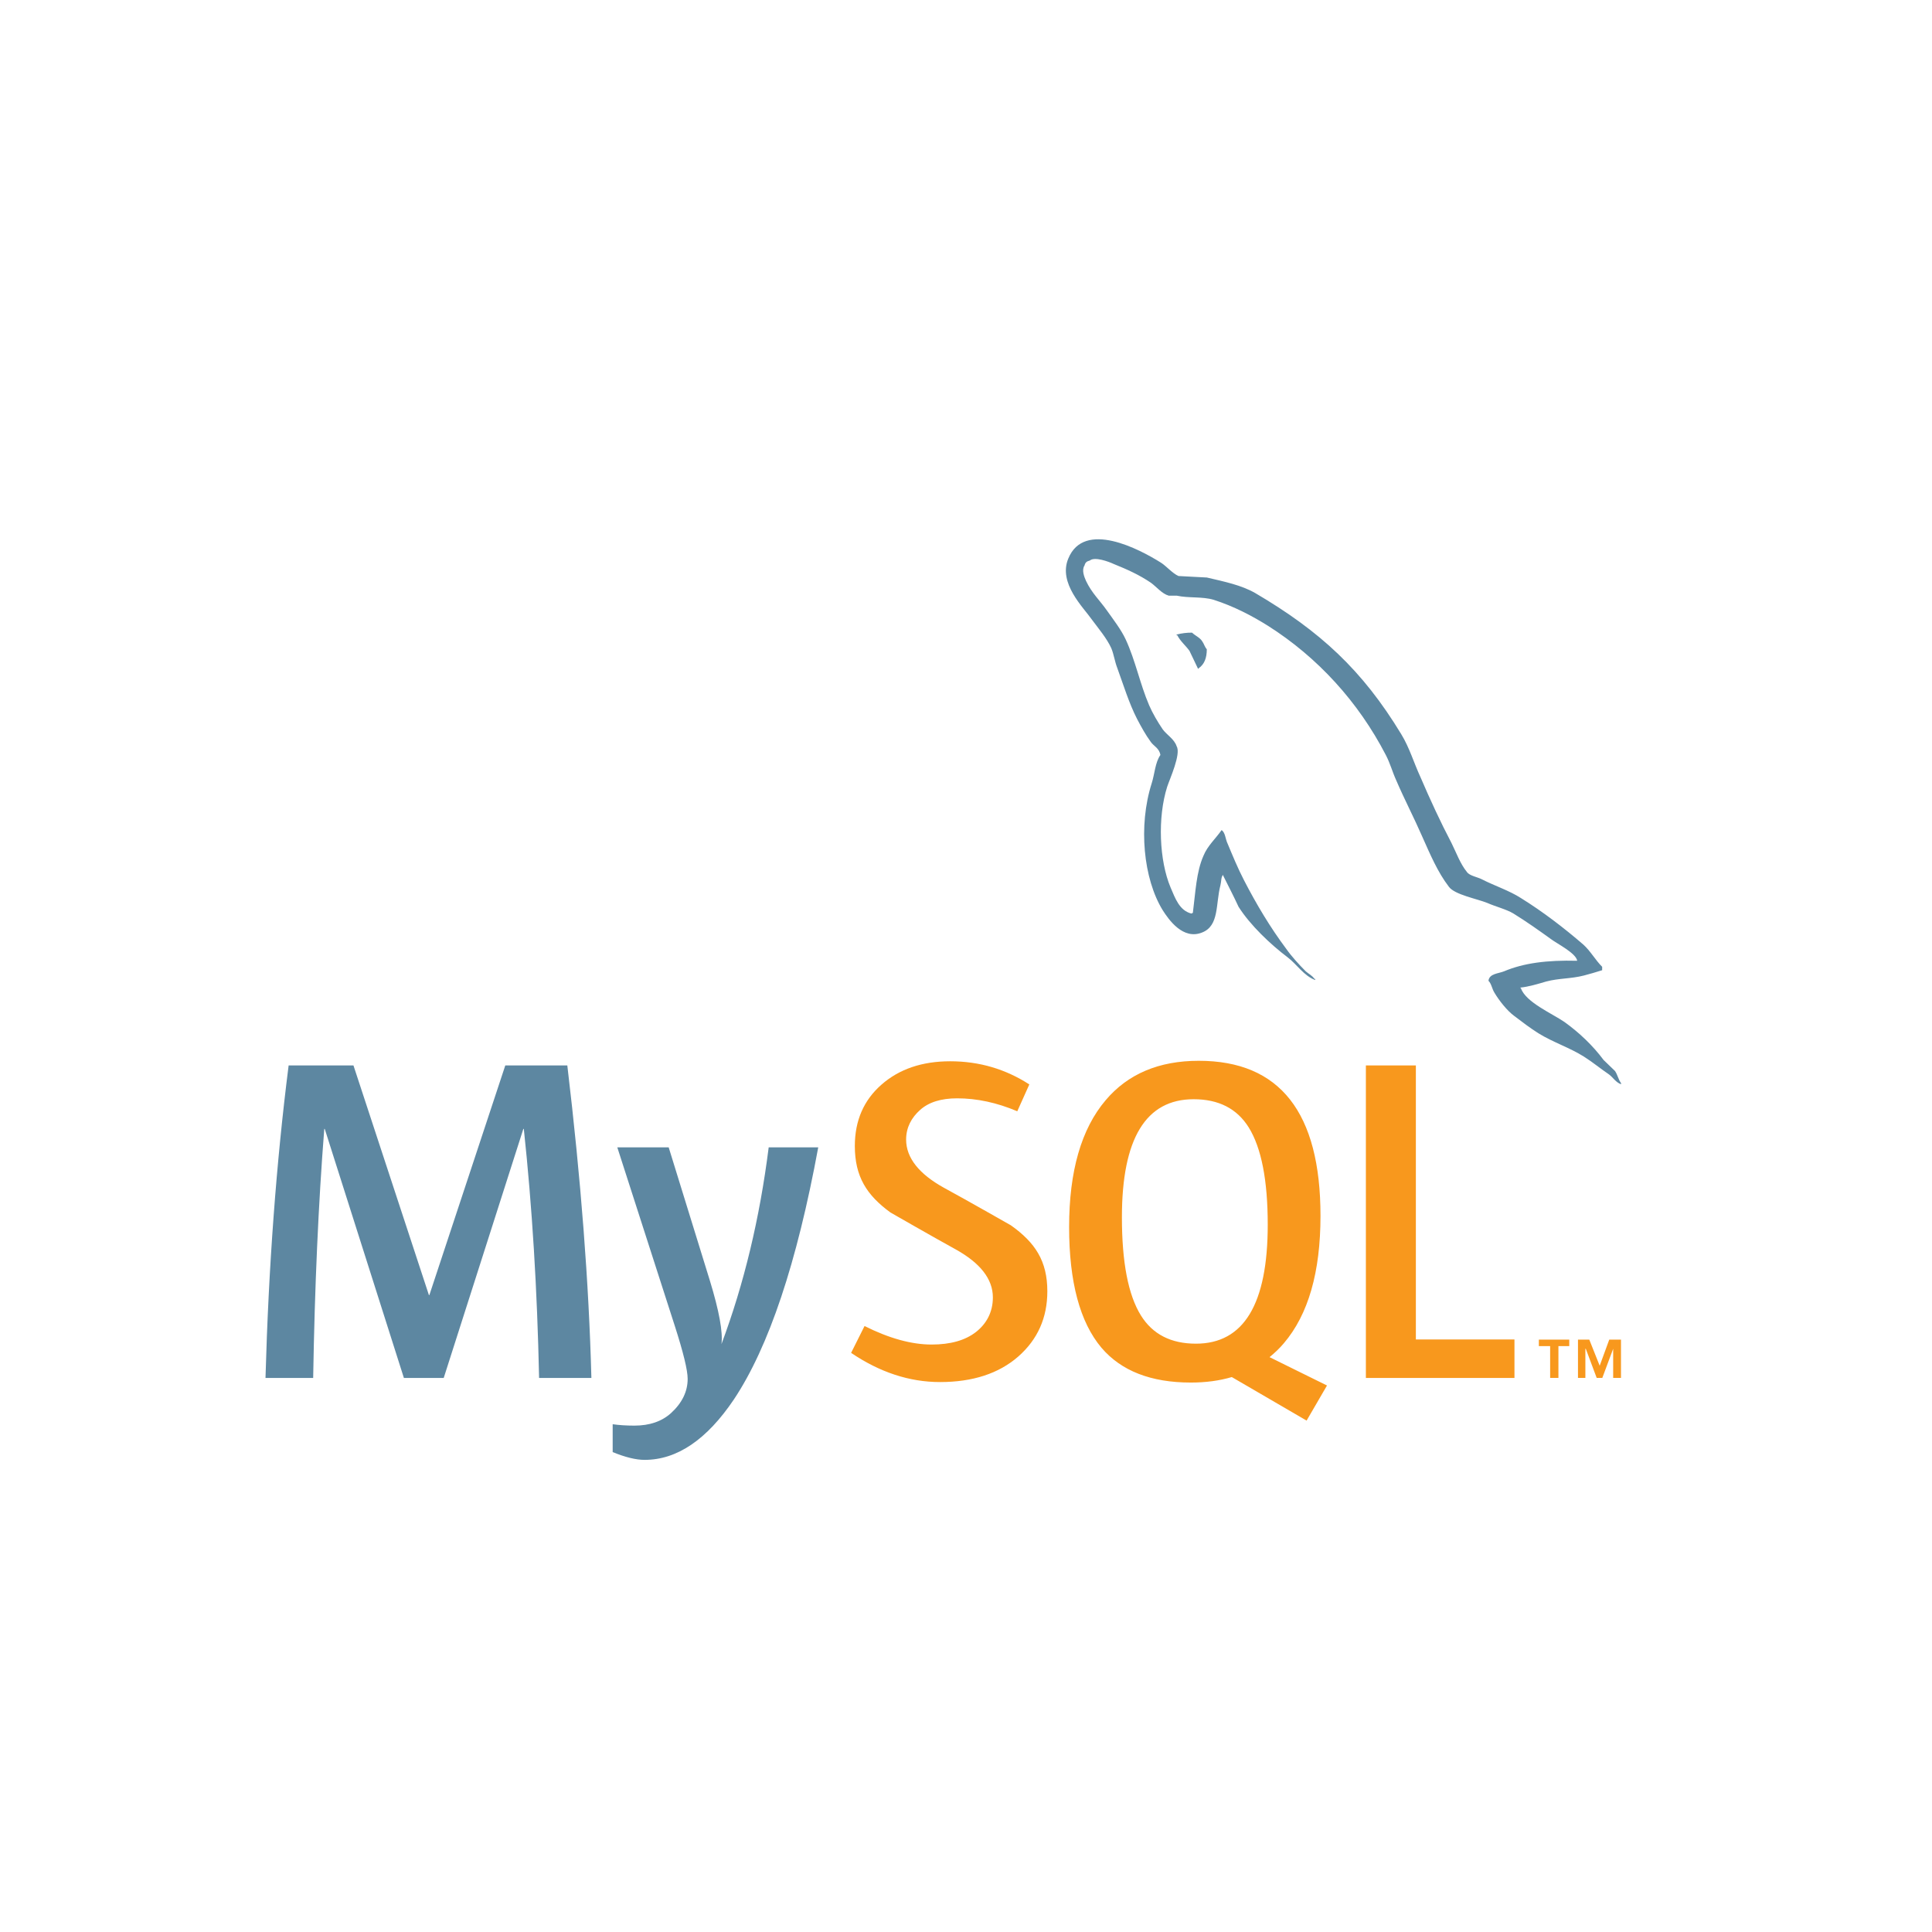
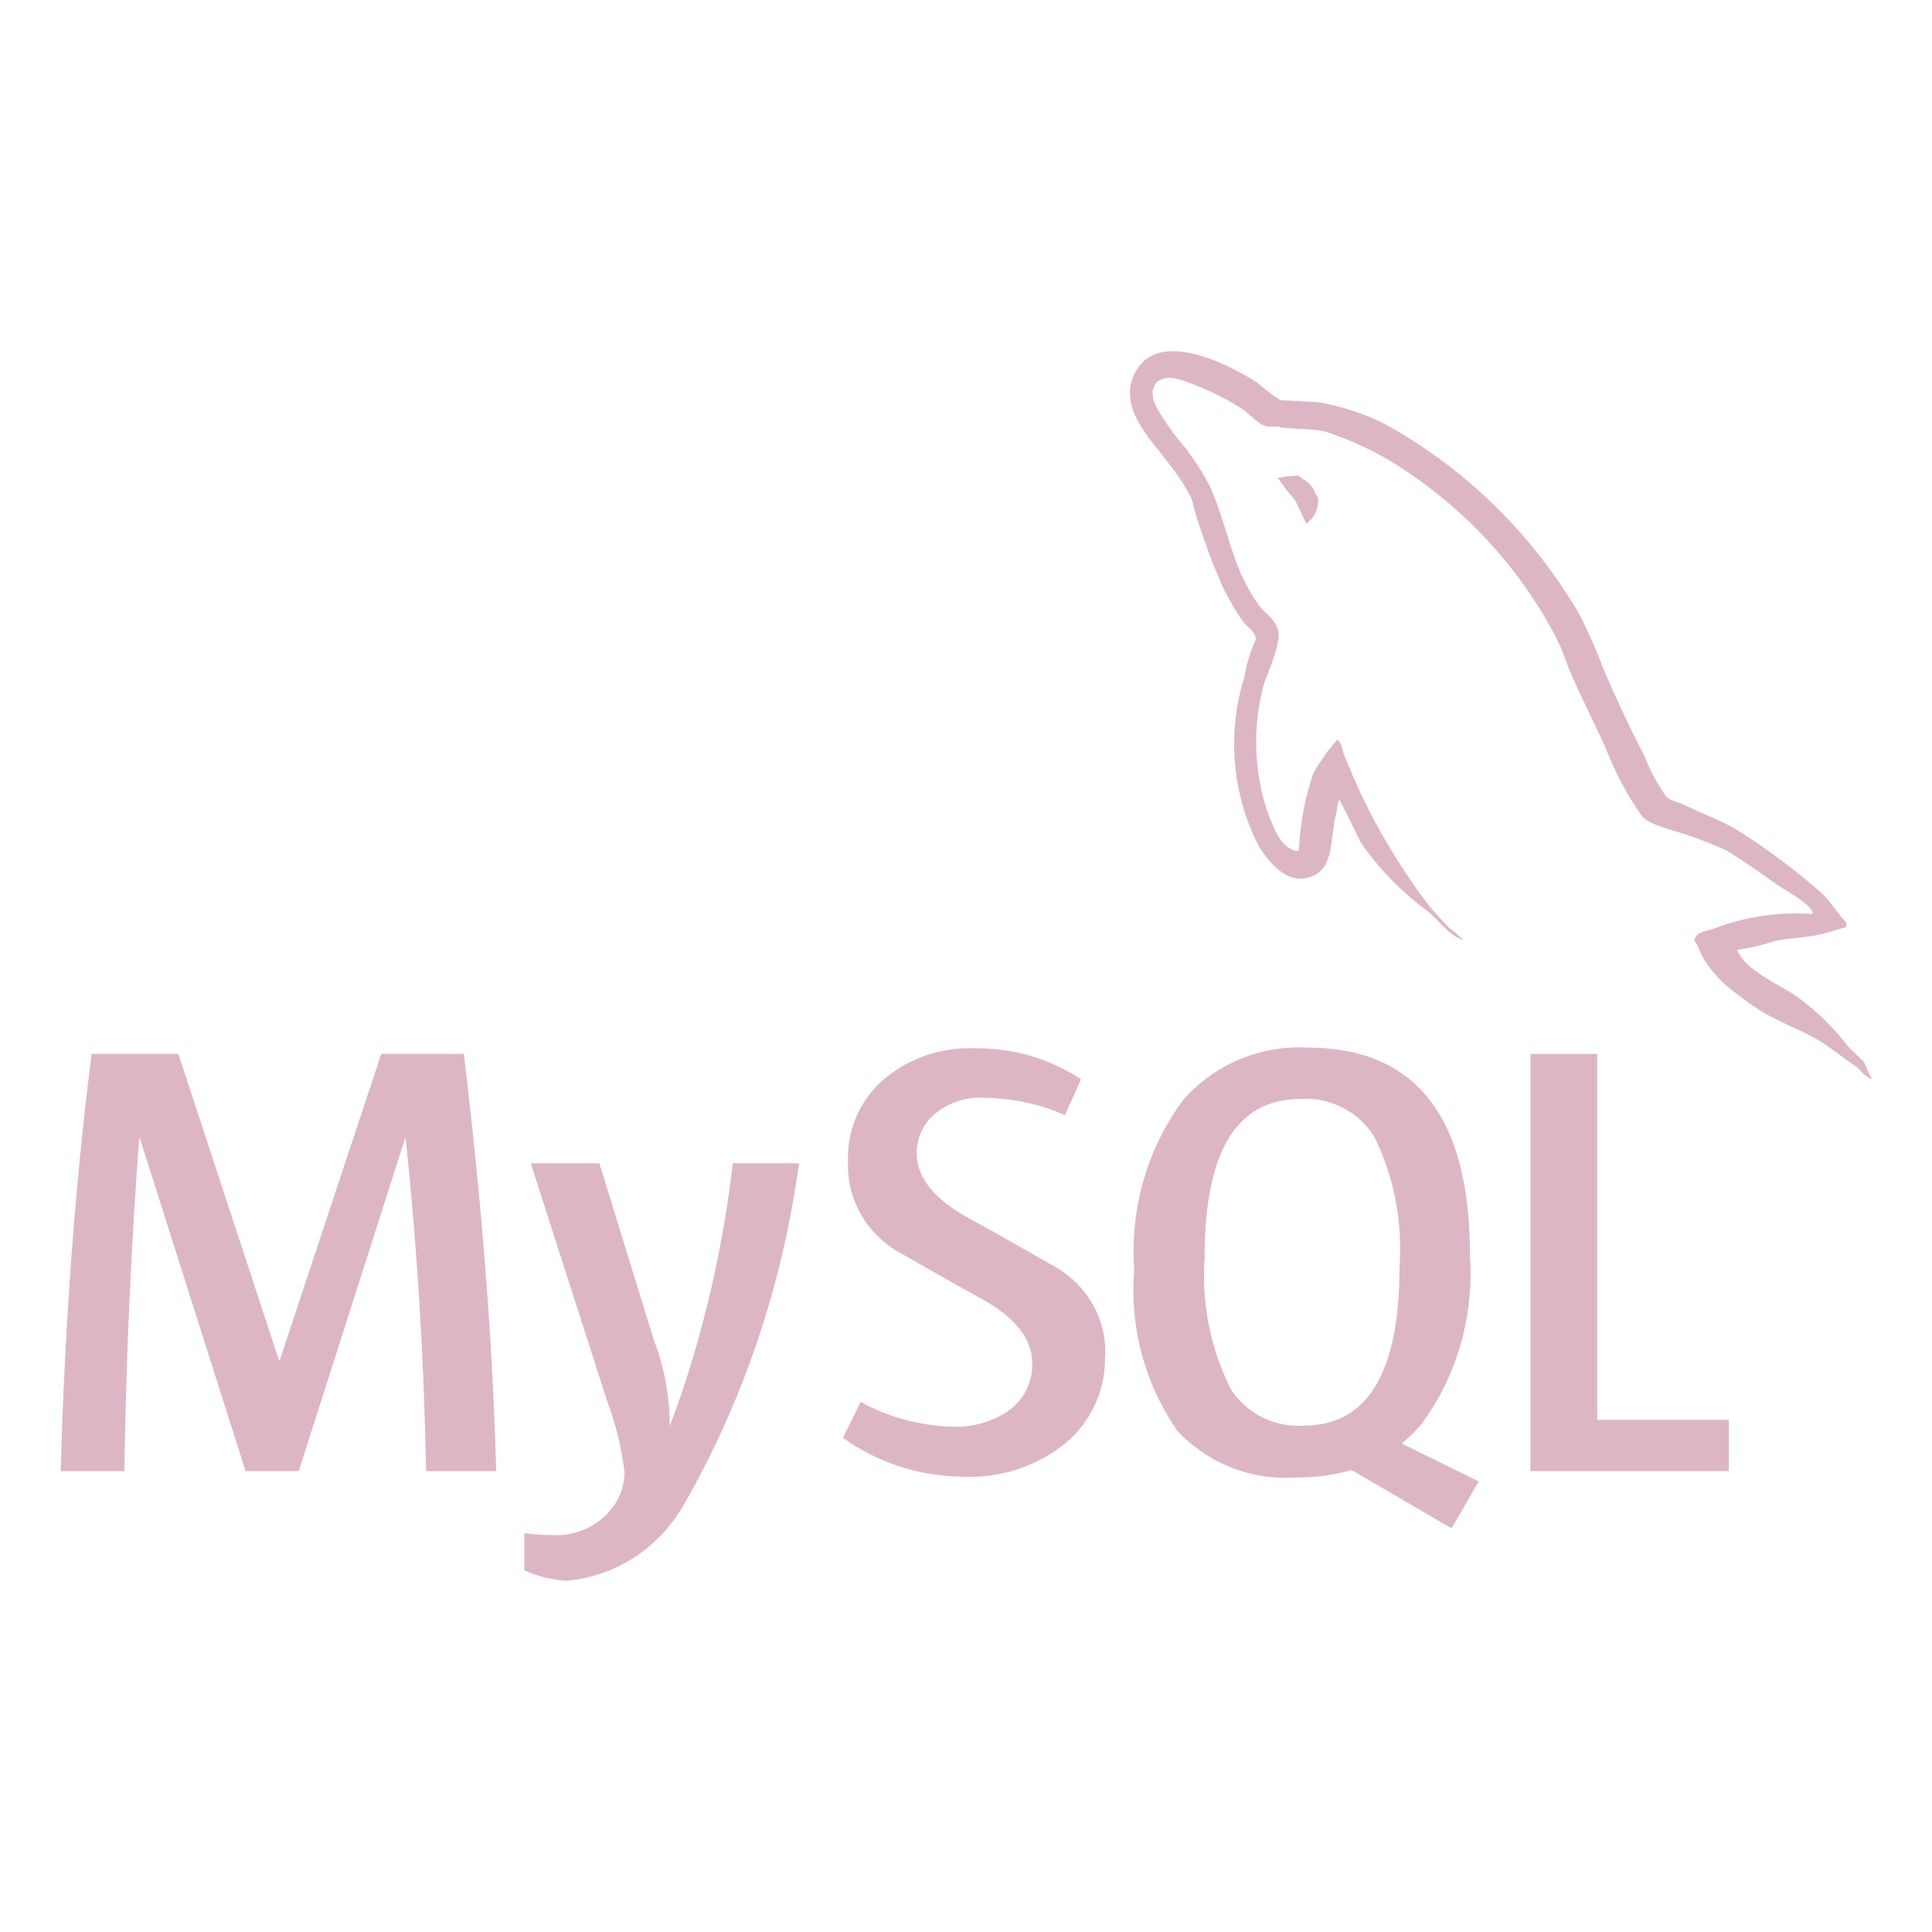
- <svg xmlns="http://www.w3.org/2000/svg" width="800px" height="800px" viewBox="-18.458 -22.75 191.151 191.151">
-   <path d="M-18.458 6.58h191.151v132.49H-18.458V6.58z" fill="none" />
-   <path d="M40.054 113.583h-5.175c-.183-8.735-.687-16.947-1.511-24.642h-.046l-7.879 24.642h-3.94l-7.832-24.642h-.045c-.581 7.388-.947 15.602-1.099 24.642H7.81c.304-10.993 1.068-21.299 2.289-30.919h6.414l7.465 22.719h.046l7.511-22.719h6.137c1.344 11.268 2.138 21.575 2.382 30.919M62.497 90.771c-2.107 11.434-4.887 19.742-8.337 24.928-2.688 3.992-5.633 5.99-8.84 5.99-.855 0-1.91-.258-3.16-.77v-2.757c.611.088 1.328.138 2.152.138 1.498 0 2.702-.412 3.62-1.238 1.098-1.006 1.647-2.137 1.647-3.388 0-.858-.428-2.612-1.282-5.268L42.618 90.77h5.084l4.076 13.19c.916 2.995 1.298 5.086 1.145 6.277 2.229-5.953 3.786-12.444 4.673-19.468h4.901v.002z" fill="#5d87a1" />
-   <path d="M131.382 113.583h-14.7V82.664h4.945v27.113h9.755v3.806zM112.834 114.33l-5.684-2.805c.504-.414.986-.862 1.42-1.381 2.416-2.838 3.621-7.035 3.621-12.594 0-10.229-4.014-15.346-12.045-15.346-3.938 0-7.01 1.298-9.207 3.895-2.414 2.84-3.619 7.022-3.619 12.551 0 5.435 1.068 9.422 3.205 11.951 1.955 2.291 4.902 3.438 8.843 3.438 1.47 0 2.819-.18 4.048-.543l7.4 4.308 2.018-3.474zm-18.413-6.934c-1.252-2.014-1.878-5.248-1.878-9.707 0-7.785 2.365-11.682 7.1-11.682 2.475 0 4.289.932 5.449 2.792 1.25 2.017 1.879 5.222 1.879 9.619 0 7.849-2.367 11.774-7.099 11.774-2.476.001-4.29-.928-5.451-2.796M85.165 105.013c0 2.622-.962 4.773-2.884 6.458-1.924 1.678-4.504 2.519-7.737 2.519-3.024 0-5.956-.966-8.794-2.888l1.329-2.655c2.442 1.223 4.653 1.831 6.638 1.831 1.863 0 3.319-.413 4.375-1.232 1.055-.822 1.684-1.975 1.684-3.433 0-1.837-1.281-3.407-3.631-4.722-2.167-1.19-6.501-3.678-6.501-3.678-2.349-1.712-3.525-3.55-3.525-6.578 0-2.506.877-4.529 2.632-6.068 1.757-1.545 4.024-2.315 6.803-2.315 2.87 0 5.479.769 7.829 2.291l-1.192 2.656c-2.01-.854-3.994-1.281-5.951-1.281-1.585 0-2.809.381-3.66 1.146-.858.762-1.387 1.737-1.387 2.933 0 1.828 1.308 3.418 3.722 4.759 2.196 1.192 6.638 3.723 6.638 3.723 2.409 1.709 3.612 3.53 3.612 6.534" fill="#f8981d" />
-   <path d="M137.59 72.308c-2.99-.076-5.305.225-7.248 1.047-.561.224-1.453.224-1.531.933.303.3.338.784.601 1.198.448.747 1.229 1.752 1.942 2.276.783.6 1.569 1.194 2.393 1.717 1.453.899 3.1 1.422 4.516 2.318.825.521 1.645 1.195 2.471 1.756.406.299.666.784 1.193.971v-.114c-.264-.336-.339-.822-.598-1.196l-1.122-1.082c-1.084-1.456-2.431-2.727-3.884-3.771-1.196-.824-3.812-1.944-4.297-3.322l-.076-.076c.822-.077 1.797-.375 2.578-.604 1.271-.335 2.43-.259 3.734-.594.6-.15 1.195-.338 1.797-.523v-.337c-.676-.673-1.158-1.567-1.869-2.203-1.902-1.643-3.998-3.25-6.164-4.595-1.16-.749-2.652-1.231-3.887-1.868-.445-.225-1.195-.336-1.457-.71-.67-.822-1.047-1.904-1.533-2.877-1.08-2.053-2.129-4.331-3.061-6.502-.674-1.456-1.084-2.91-1.906-4.257-3.85-6.35-8.031-10.196-14.457-13.971-1.381-.786-3.024-1.121-4.779-1.533l-2.803-.148c-.598-.262-1.197-.973-1.719-1.309-2.132-1.344-7.621-4.257-9.189-.411-1.01 2.431 1.494 4.821 2.354 6.054.635.856 1.458 1.83 1.902 2.802.263.635.337 1.309.6 1.98.598 1.644 1.157 3.473 1.943 5.007.41.782.857 1.604 1.381 2.312.3.414.822.597.936 1.272-.521.744-.562 1.867-.861 2.801-1.344 4.221-.819 9.45 1.086 12.552.596.934 2.018 2.99 3.92 2.202 1.684-.672 1.311-2.801 1.795-4.668.111-.451.038-.747.262-1.043v.073c.521 1.045 1.047 2.052 1.53 3.1 1.159 1.829 3.177 3.735 4.858 5.002.895.676 1.604 1.832 2.725 2.245V74.1h-.074c-.227-.335-.559-.485-.857-.745-.674-.673-1.42-1.495-1.943-2.241-1.566-2.093-2.952-4.41-4.182-6.801-.602-1.16-1.121-2.428-1.606-3.586-.226-.447-.226-1.121-.601-1.346-.562.821-1.381 1.532-1.791 2.538-.711 1.609-.785 3.588-1.049 5.646l-.147.072c-1.19-.299-1.604-1.53-2.056-2.575-1.119-2.654-1.307-6.914-.336-9.976.26-.783 1.385-3.249.936-3.995-.225-.715-.973-1.122-1.383-1.685-.482-.708-1.01-1.604-1.346-2.39-.896-2.091-1.347-4.408-2.312-6.498-.451-.974-1.234-1.982-1.868-2.879-.712-1.008-1.495-1.718-2.058-2.913-.186-.411-.447-1.083-.148-1.53.073-.3.225-.412.523-.487.484-.409 1.867.111 2.352.336 1.385.56 2.543 1.083 3.699 1.867.523.375 1.084 1.085 1.755 1.272h.786c1.193.26 2.538.072 3.661.41 1.979.636 3.772 1.569 5.38 2.576 4.893 3.103 8.928 7.512 11.652 12.778.447.858.637 1.644 1.045 2.539.787 1.832 1.76 3.7 2.541 5.493.785 1.755 1.533 3.547 2.654 5.005.559.784 2.805 1.195 3.812 1.606.745.335 1.905.633 2.577 1.044 1.271.783 2.537 1.682 3.732 2.543.595.448 2.465 1.382 2.576 2.13M99.484 39.844a5.82 5.82 0 0 0-1.529.188v.075h.072c.301.597.824 1.011 1.197 1.532.301.599.562 1.193.857 1.791l.072-.074c.527-.373.789-.971.789-1.868-.227-.264-.262-.522-.451-.784-.22-.374-.705-.56-1.007-.86" fill="#5d87a1" />
-   <path d="M141.148 113.578h.774v-3.788h-1.161l-.947 2.585-1.029-2.585h-1.118v3.788h.731v-2.882h.041l1.078 2.882h.557l1.074-2.882v2.882zm-6.235 0h.819v-3.146h1.072v-.643h-3.008v.643h1.115l.002 3.146z" fill="#f8981d" />
+ <svg xmlns="http://www.w3.org/2000/svg" fill="#DDB6C6" width="800px" height="800px" viewBox="0 0 32 32" version="1.1">
+   <g id="SVGRepo_bgCarrier" stroke-width="0" />
+   <g id="SVGRepo_tracerCarrier" stroke-linecap="round" stroke-linejoin="round" />
+   <g id="SVGRepo_iconCarrier">
+     <path d="M30.026 15.139c-0.082-0.006-0.177-0.010-0.273-0.010-0.484 0-0.947 0.090-1.373 0.254l0.026-0.009c-0.125 0.050-0.325 0.050-0.342 0.209 0.069 0.066 0.079 0.175 0.137 0.267 0.117 0.198 0.261 0.366 0.429 0.506l0.003 0.003c0.175 0.137 0.35 0.27 0.534 0.387 0.325 0.2 0.694 0.319 1.012 0.52 0.181 0.117 0.366 0.266 0.55 0.391 0.091 0.062 0.15 0.175 0.267 0.215v-0.025c-0.057-0.075-0.075-0.184-0.131-0.267-0.084-0.084-0.167-0.159-0.25-0.241-0.248-0.325-0.535-0.603-0.857-0.835l-0.012-0.008c-0.267-0.182-0.852-0.437-0.962-0.744l-0.016-0.018c0.218-0.031 0.412-0.077 0.599-0.139l-0.024 0.007c0.284-0.075 0.544-0.059 0.837-0.132 0.132-0.034 0.266-0.075 0.4-0.117v-0.075c-0.15-0.15-0.262-0.354-0.417-0.494-0.409-0.36-0.86-0.698-1.335-1.002l-0.045-0.027c-0.262-0.167-0.595-0.275-0.871-0.417-0.1-0.050-0.267-0.075-0.325-0.159-0.13-0.185-0.245-0.397-0.336-0.621l-0.008-0.022q-0.368-0.714-0.684-1.453c-0.144-0.383-0.287-0.697-0.448-1.001l0.023 0.047c-0.786-1.319-1.881-2.379-3.188-3.102l-0.043-0.022c-0.309-0.153-0.668-0.272-1.045-0.339l-0.025-0.004c-0.209-0.010-0.417-0.025-0.625-0.034-0.146-0.094-0.272-0.19-0.39-0.296l0.003 0.003c-0.475-0.3-1.704-0.95-2.054-0.090-0.225 0.542 0.334 1.077 0.527 1.352 0.154 0.183 0.294 0.388 0.415 0.605l0.010 0.020c0.059 0.145 0.075 0.294 0.134 0.445 0.145 0.452 0.292 0.823 0.459 1.182l-0.026-0.062c0.099 0.199 0.202 0.368 0.317 0.528l-0.008-0.012c0.067 0.091 0.182 0.134 0.209 0.284-0.086 0.181-0.153 0.391-0.19 0.61l-0.002 0.014c-0.108 0.332-0.171 0.715-0.171 1.112 0 0.621 0.153 1.206 0.423 1.72l-0.010-0.020c0.134 0.207 0.452 0.667 0.878 0.491 0.375-0.15 0.292-0.625 0.4-1.043 0.025-0.1 0.009-0.166 0.060-0.234v0.019c0.117 0.235 0.235 0.459 0.342 0.694 0.302 0.435 0.661 0.805 1.071 1.11l0.013 0.009c0.2 0.15 0.359 0.41 0.609 0.502v-0.025h-0.019c-0.057-0.062-0.12-0.117-0.189-0.164l-0.004-0.002c-0.155-0.152-0.299-0.316-0.429-0.489l-0.008-0.011c-0.326-0.44-0.636-0.938-0.905-1.461l-0.029-0.061c-0.137-0.262-0.252-0.545-0.362-0.804-0.050-0.1-0.050-0.25-0.134-0.3-0.148 0.166-0.281 0.351-0.392 0.55l-0.008 0.016c-0.128 0.373-0.212 0.804-0.234 1.251l-0 0.011c-0.034 0.009-0.017 0-0.034 0.018-0.267-0.065-0.359-0.342-0.459-0.575-0.136-0.366-0.215-0.79-0.215-1.231 0-0.356 0.051-0.7 0.147-1.025l-0.006 0.026c0.059-0.175 0.309-0.727 0.209-0.895-0.052-0.159-0.217-0.25-0.309-0.379-0.109-0.154-0.209-0.329-0.292-0.514l-0.008-0.020c-0.2-0.467-0.3-0.985-0.517-1.452-0.131-0.244-0.269-0.454-0.424-0.65l0.007 0.009c-0.165-0.191-0.317-0.404-0.449-0.63l-0.011-0.020c-0.041-0.091-0.1-0.242-0.034-0.342 0.012-0.058 0.058-0.103 0.117-0.112l0.001-0c0.11-0.090 0.419 0.027 0.527 0.077 0.317 0.12 0.59 0.261 0.843 0.427l-0.016-0.010c0.117 0.082 0.244 0.241 0.394 0.282h0.175c0.267 0.059 0.569 0.018 0.819 0.091 0.459 0.155 0.856 0.349 1.223 0.587l-0.021-0.013c1.104 0.713 1.988 1.677 2.586 2.816l0.020 0.041c0.1 0.192 0.144 0.369 0.235 0.569 0.175 0.412 0.391 0.829 0.569 1.227 0.169 0.428 0.369 0.798 0.607 1.139l-0.012-0.018c0.125 0.175 0.627 0.266 0.852 0.357 0.237 0.083 0.427 0.162 0.611 0.251l-0.037-0.016c0.287 0.175 0.567 0.375 0.837 0.567 0.137 0.095 0.554 0.304 0.579 0.472zM18.302 22.452c0 0.015 0.001 0.032 0.001 0.049 0 0.558-0.249 1.057-0.643 1.393l-0.003 0.002c-0.432 0.352-0.989 0.566-1.596 0.566-0.047 0-0.094-0.001-0.14-0.004l0.006 0c-0.739-0.010-1.419-0.25-1.976-0.651l0.010 0.007 0.296-0.595c0.429 0.24 0.939 0.389 1.481 0.41l0.006 0c0.027 0.002 0.058 0.003 0.090 0.003 0.332 0 0.641-0.104 0.894-0.281l-0.005 0.003c0.229-0.174 0.375-0.446 0.375-0.752 0-0.006-0-0.011-0-0.017v0.001c0-0.412-0.287-0.762-0.81-1.056-0.485-0.266-1.453-0.821-1.453-0.821-0.478-0.296-0.791-0.817-0.791-1.411 0-0.021 0-0.042 0.001-0.063l-0 0.003c-0.001-0.019-0.001-0.041-0.001-0.063 0-0.515 0.227-0.977 0.586-1.291l0.002-0.002c0.382-0.324 0.881-0.521 1.426-0.521 0.035 0 0.069 0.001 0.103 0.002l-0.005-0c0.009-0 0.020-0 0.031-0 0.639 0 1.234 0.191 1.73 0.52l-0.012-0.007-0.266 0.595c-0.391-0.176-0.847-0.282-1.327-0.287l-0.002-0c-0.024-0.002-0.051-0.003-0.079-0.003-0.28 0-0.538 0.098-0.74 0.262l0.002-0.002c-0.189 0.157-0.309 0.392-0.31 0.655v0c0 0.41 0.292 0.762 0.832 1.062 0.491 0.269 1.483 0.837 1.483 0.837 0.488 0.287 0.811 0.809 0.811 1.407 0 0.018-0 0.037-0.001 0.055l0-0.003zM20.374 22.983c-0.273-0.545-0.432-1.187-0.432-1.866 0-0.107 0.004-0.213 0.012-0.317l-0.001 0.014q0-2.611 1.587-2.612c0.026-0.002 0.057-0.003 0.089-0.003 0.475 0 0.892 0.248 1.129 0.622l0.003 0.005c0.271 0.542 0.43 1.182 0.43 1.858 0 0.104-0.004 0.207-0.011 0.309l0.001-0.014q0 2.632-1.587 2.634c-0.027 0.002-0.058 0.003-0.089 0.003-0.475 0-0.893-0.248-1.13-0.622l-0.003-0.005zM24.488 24.535l-1.27-0.625c0.116-0.097 0.22-0.199 0.316-0.309l0.003-0.003c0.513-0.692 0.821-1.563 0.821-2.505 0-0.109-0.004-0.217-0.012-0.324l0.001 0.014q0-3.43-2.693-3.432c-0.040-0.002-0.087-0.003-0.134-0.003-0.767 0-1.456 0.337-1.925 0.872l-0.002 0.003c-0.511 0.692-0.818 1.562-0.818 2.504 0 0.106 0.004 0.211 0.012 0.315l-0.001-0.014c-0.009 0.101-0.014 0.219-0.014 0.338 0 0.874 0.274 1.684 0.74 2.349l-0.009-0.013c0.449 0.478 1.086 0.776 1.791 0.776 0.066 0 0.131-0.003 0.195-0.008l-0.009 0.001c0.009 0 0.021 0 0.032 0 0.311 0 0.612-0.045 0.897-0.128l-0.022 0.006 1.656 0.965 0.45-0.777zM28.636 24.366h-3.287v-6.91h1.106v6.061h2.181zM13.235 19.268c-0.287 2.084-0.944 3.965-1.905 5.65l0.040-0.077c-0.385 0.741-1.113 1.257-1.968 1.34l-0.010 0.001c-0.259-0.014-0.5-0.076-0.719-0.177l0.012 0.005v-0.617c0.137 0.021 0.295 0.033 0.456 0.033 0.009 0 0.018-0 0.028-0h-0.001c0.016 0.001 0.034 0.001 0.052 0.001 0.289 0 0.554-0.105 0.758-0.28l-0.002 0.001c0.22-0.181 0.361-0.451 0.369-0.755l0-0.001c-0.053-0.438-0.154-0.837-0.299-1.214l0.012 0.034-1.267-3.944h1.137l0.909 2.949c0.162 0.416 0.256 0.898 0.256 1.401 0 0.001 0 0.002 0 0.002v-0c0.482-1.262 0.848-2.734 1.034-4.261l0.009-0.092zM8.215 24.366h-1.158q-0.049-2.761-0.337-5.511h-0.010l-1.762 5.511h-0.881l-1.75-5.511h-0.012q-0.205 2.751-0.244 5.511h-1.056q0.103-3.685 0.512-6.911h1.437l1.668 5.079h0.010l1.683-5.079h1.368q0.454 3.777 0.535 6.911zM21.505 7.879c-0.002 0-0.005-0-0.008-0-0.119 0-0.234 0.015-0.344 0.043l0.010-0.002v0.016h0.017c0.086 0.128 0.174 0.239 0.269 0.343l-0.002-0.002c0.067 0.134 0.125 0.267 0.192 0.4l0.017-0.019c0.109-0.086 0.178-0.218 0.178-0.366 0-0.018-0.001-0.035-0.003-0.053l0 0.002c-0.050-0.059-0.057-0.117-0.1-0.175-0.050-0.084-0.157-0.125-0.225-0.191z" />
+   </g>
</svg>
